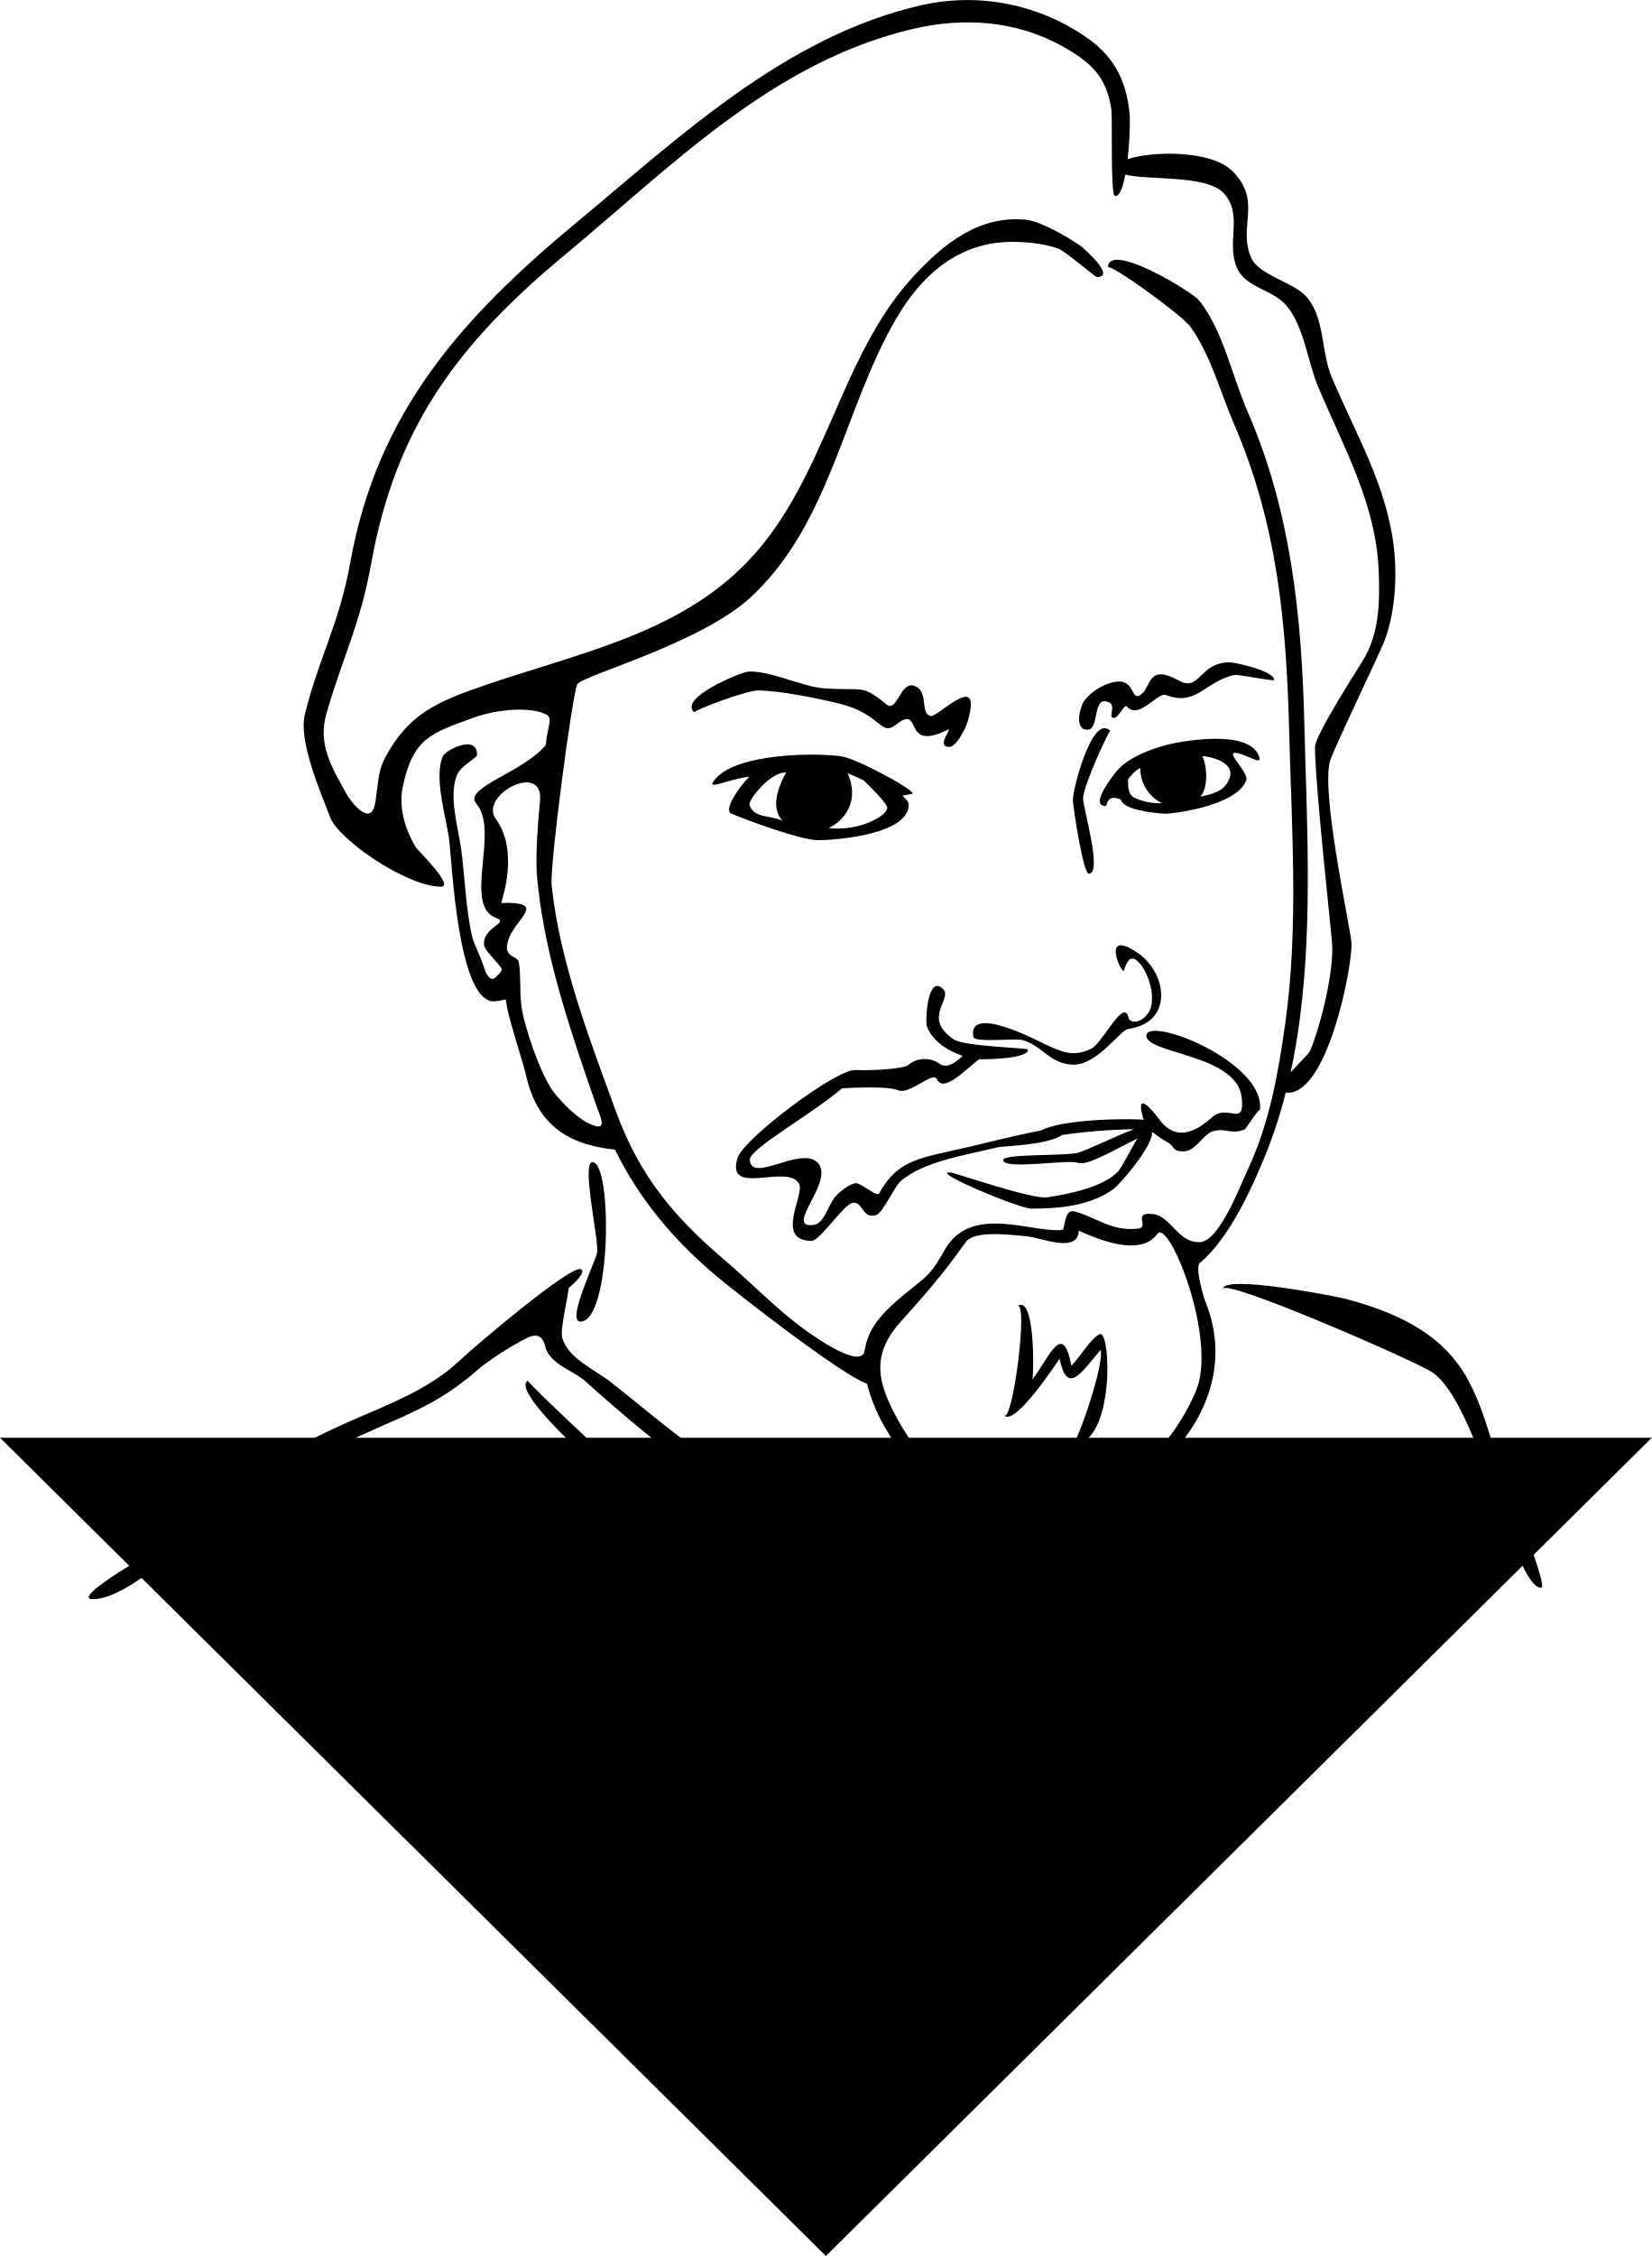
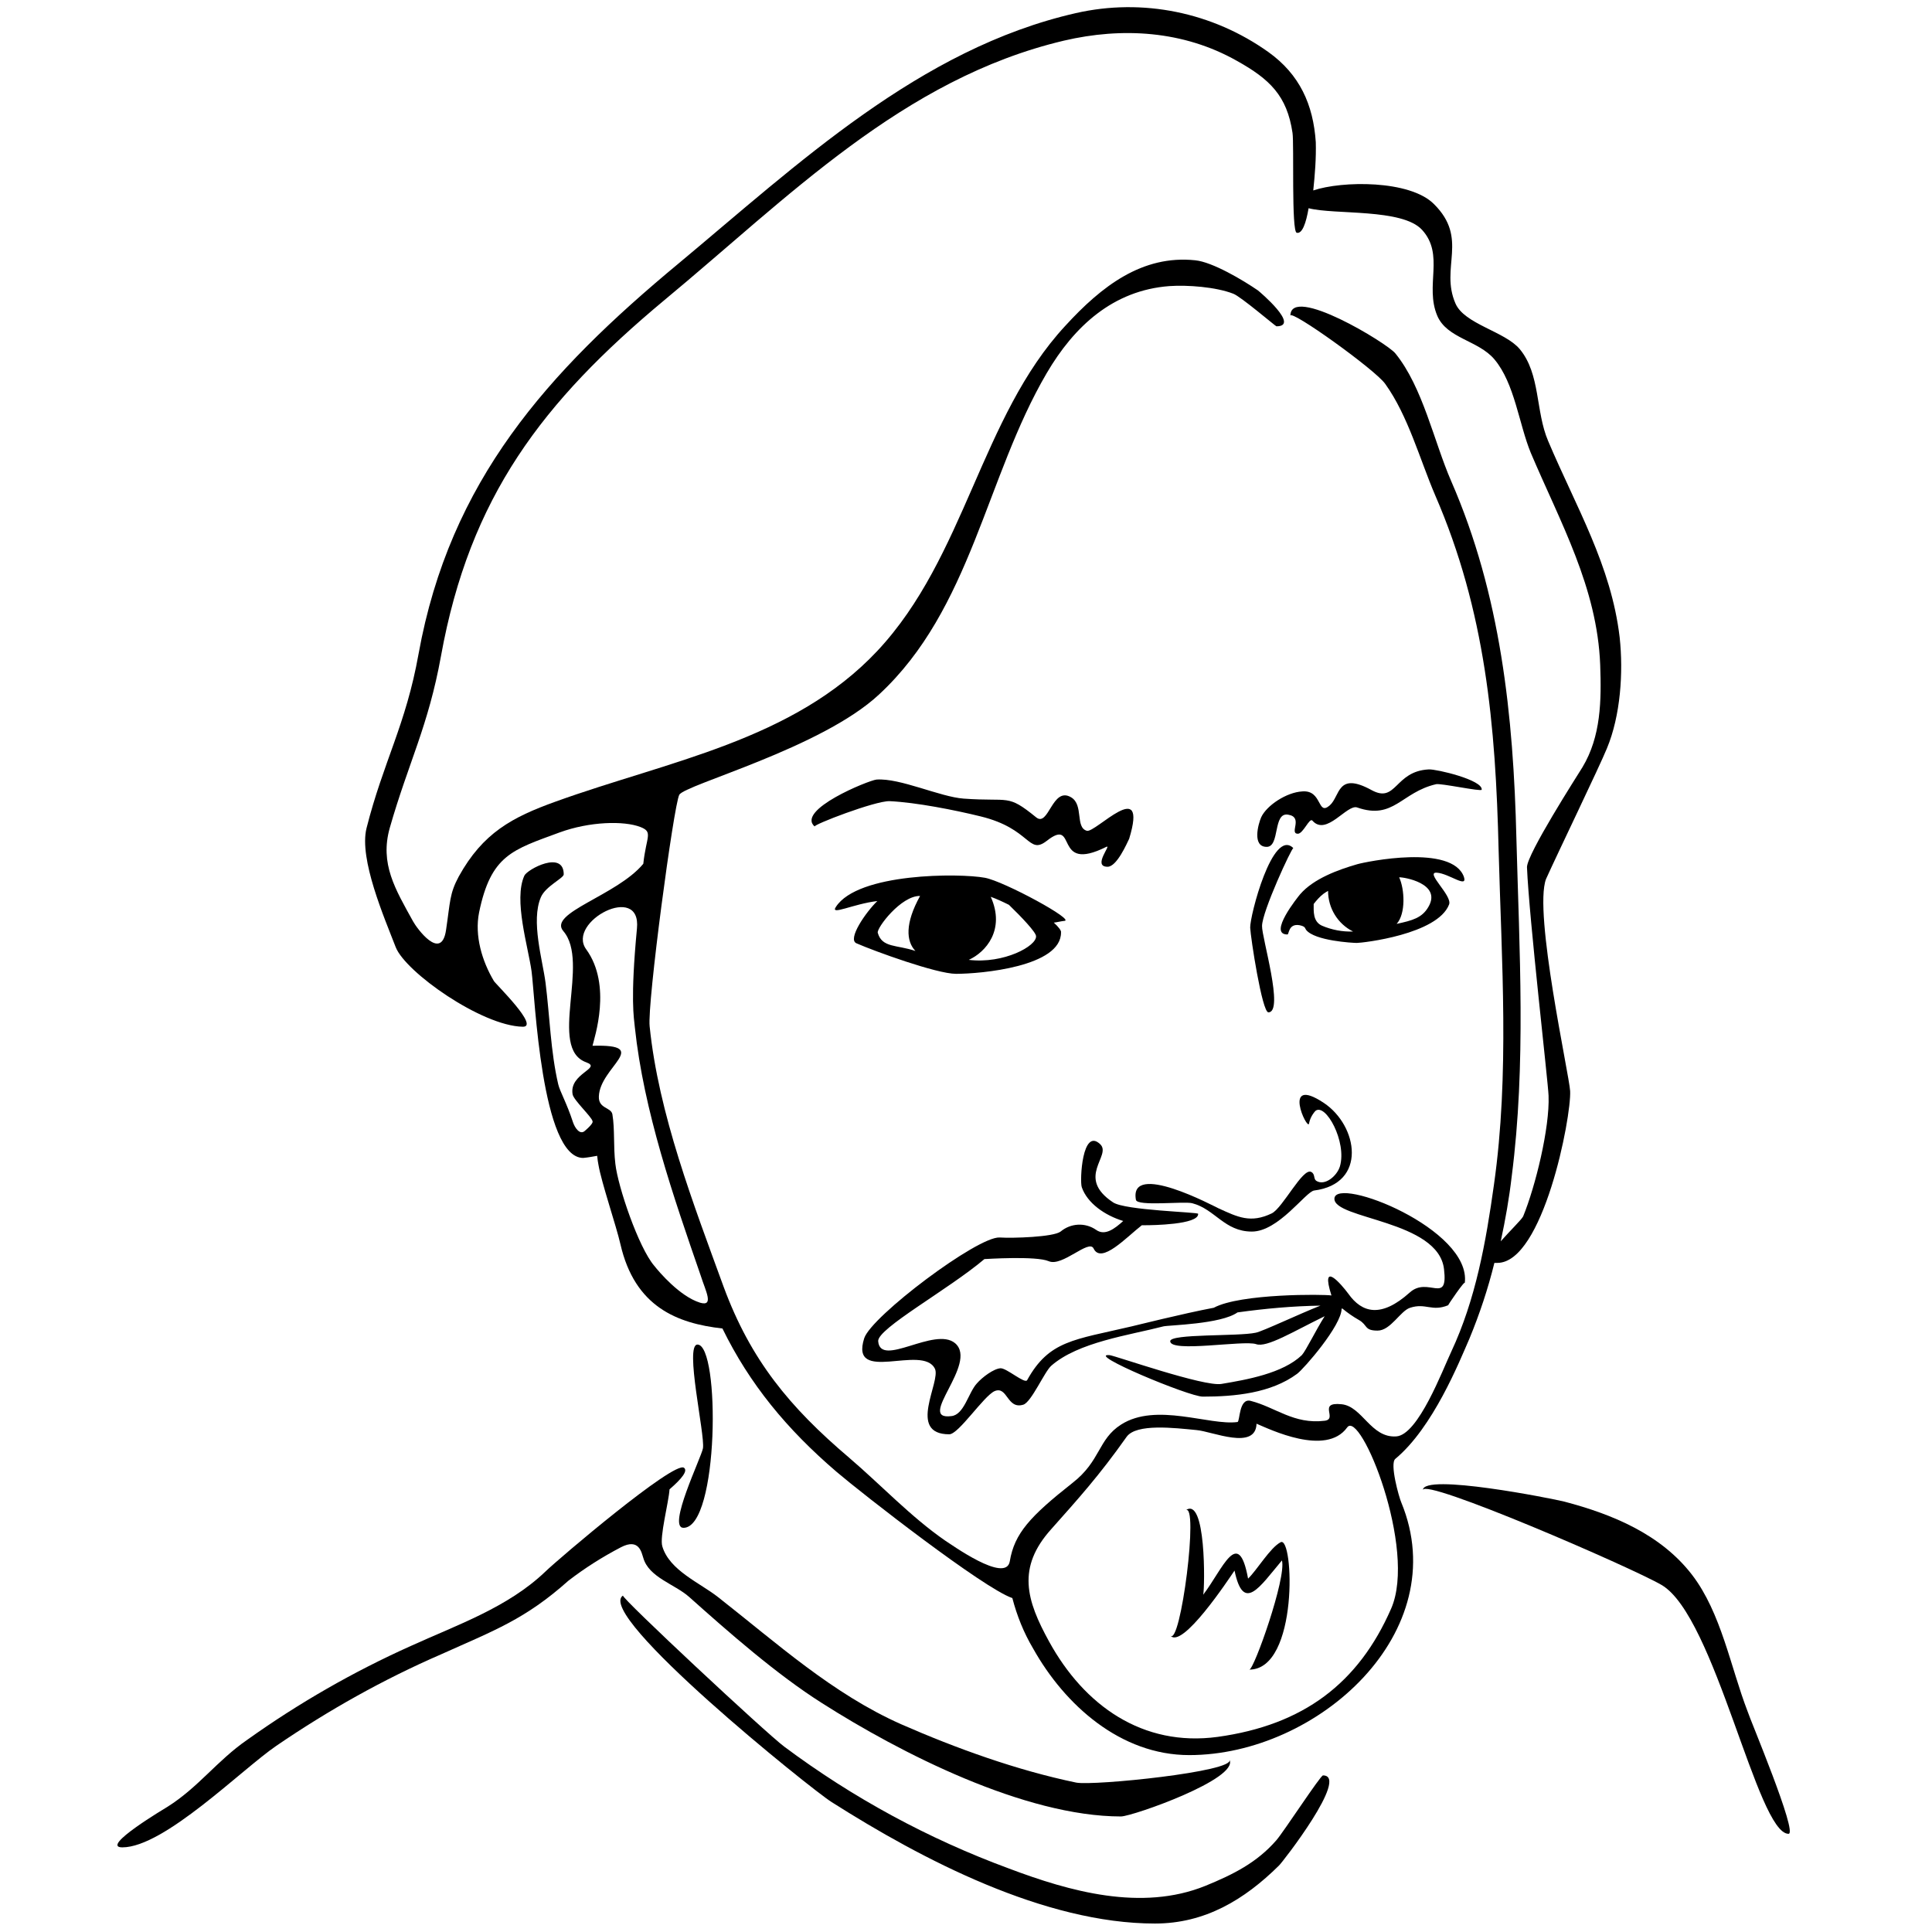
- <svg xmlns="http://www.w3.org/2000/svg" viewBox="0 0 456.5 623.37">
-   <polygon points="228.25 623.37 114.13 510.32 0 397.27 228.25 397.27 456.5 397.27 342.38 510.32 228.25 623.37" class="fill-white" />
-   <path d="M314.22,263.15c-10.31-6.83-4,6.67-3.56,5a6,6,0,0,1,1.49-3c2.46-2,7.64,7.4,5.88,13.32-.71,2.38-3.66,4.79-5.71,3.46-.72-.47-.23-1.58-1.22-2.1-2-1.06-6.86,8.67-9.48,9.93-5.07,2.44-8.1.9-12.82-1.22-.87-.39-21.54-11.48-19.8-2,.3,1.61,11.49.33,13.48.83,5.49,1.39,7.73,6.85,14.33,6.81,6.43,0,12.87-9.57,14.9-9.84C324.67,282.53,322.46,268.61,314.22,263.15Z" />
-   <path d="M300.89,241.43c-1.49,0-4.29-18-4.38-20.38-.1-2.71,5.36-24.08,10.34-19.1-.29-.29-7.55,15.28-7.53,18.74C299.33,223.27,304.81,241.43,300.89,241.43Z" />
-   <path d="M300.51,201.63c-3.58,0-2.06-5.54-1.37-7.07,1.28-2.83,6.06-6,9.81-6.23,4.84-.36,3.59,6,6.64,3.37,2.58-2.24,1.77-8.28,10.1-3.7,6,3.3,5.45-4.58,13.74-5,1.86-.1,13,2.54,12.66,4.88-.07.47-9.94-1.62-11-1.37-8.31,1.89-10.19,8.69-18.86,5.56-2.43-.88-7.46,7-10.82,3.12-.68-.79-2.25,3.23-3.59,3.18-2-.06,1.41-4-2.21-4.58S303.78,201.63,300.51,201.63Z" />
-   <path d="M262.3,206.38c-3.78,0,1.08-5.47-.31-4.77-13.06,6.53-6.69-7.37-14.35-1.39-4.46,3.48-3.79-2.92-15.88-5.85-6.22-1.51-15.43-3.35-21.86-3.61-3.48-.14-18.52,5.66-18,6.09-4.58-4,12.91-11.11,14.81-11.26,5.74-.45,15.22,4.2,20.9,4.6,11.16.79,10.38-1.27,17.41,4.46,3.09,2.52,3.86-7.57,8.39-4.8,3.06,1.87.95,7.23,3.73,8,2,.57,14.83-13.45,10.16,1.93C267,200.76,264.5,206.38,262.3,206.38Z" />
-   <path d="M382.24,178c3.29-7.84,3.94-18.24,3-26.6-2-17.33-10.51-31.29-17.19-47.15-3-7.12-1.83-16.07-6.84-22.08-3.52-4.22-13.28-6-15.45-11C342,62.58,349,55.66,340.56,47.24c-5.83-5.79-22.08-5.56-28.94-3.25a91.54,91.54,0,0,0,.63-11.59c-.59-9-3.84-16.29-11.36-21.62a57.63,57.63,0,0,0-46.26-9.34c-37.5,8.56-66.76,36.34-95.35,60.08-31.61,26.26-55,52.27-62.47,93.86-3.08,17.1-8.48,25.77-12.54,41.91-1.86,7.41,4.27,21.48,7,28.59,2.3,6,20.59,18.87,30.49,19.13,4.19.11-6.4-10.13-6.91-11-2.85-4.73-4.71-10.86-3.57-16.42,2.83-13.79,8-15,19.35-19.2,7.18-2.63,15.48-2.89,19.43-1.37,3.19,1.23,1.45,2.21.76,8.86-6.32,7.65-23,11.79-19.17,16.21,6.49,7.53-3.81,28.18,5.46,31.54,3.93,1.42-4.21,2.68-3.27,7.76.26,1.41,4.62,5.43,4.8,6.39,0,.14.37.42-1.78,2.36-1.26,1.13-2.42-.83-2.83-2.08-1.57-4.71-3.11-7.38-3.51-9.11-1.84-7.86-2-16.38-3.07-24.37-.76-5.51-3.58-14.89-1.11-20.53,1.16-2.64,5.51-4.56,5.51-5.48,0-5.88-8.71-1.22-9.41.3-2.66,5.76.9,17.1,1.68,23s2.33,44.83,12.36,44.83a25.07,25.07,0,0,0,3.32-.54c.13.92.25,1.7.33,2.16.74,4.22,4.31,14.67,5.33,19.14,3.44,15,13.58,19,24.5,20.21,6.55,13.27,15.49,24.24,27.42,34.41,6.17,5.26,35.31,27.92,42.23,30.27a47.26,47.26,0,0,0,5,12.12c7.62,13.63,21.08,25.64,37.54,25.64,30.9,0,63.74-29.54,50.9-60.65-.48-1.15-2.82-9.33-1.47-10.47,9-7.56,15.38-23.27,17.74-28.87a127.71,127.71,0,0,0,6-18.19,5.16,5.16,0,0,0,.68,0c11,0,17.8-35,17.51-41.31-.18-3.85-8.87-42.9-5.76-50.9C370.35,203.22,380.48,182.18,382.24,178ZM164.44,311.11c-4.92-1.49-9.86-7.47-11-8.8-3.78-4.38-8.71-19-9.35-24.45-.51-4.28-.09-8.21-.7-11.92-.29-1.76-3.36-1.37-3.28-4.22.21-7.12,12.86-12.59-1.57-12.23.44-1.79,4.8-14.52-1.5-23.18-4.8-6.6,13.28-16.13,12.2-5-1.67,17.19-.76,21.49-.53,23.67,2.14,20.16,9.22,40.65,15.83,59.76C165.74,308.23,167.82,312.13,164.44,311.11Zm166,73.45c-7.85,17.94-21,28-41.72,30.79-18,2.43-32-7.49-40.48-22.85-5.53-10-7.8-17.74.5-27.07,6.48-7.29,11.49-12.78,18.13-22.18,2.33-3.29,11.52-2.11,16.81-1.67,3.77.32,14.28,4.94,14.45-1.52,3.14,1.32,16.68,7.94,21.72.89C323,336.51,336.69,370.25,330.44,384.56Zm37.75-123.18c.26,7.77-3.11,21.73-6.1,28.94-.36.86-3.18,3.48-5.4,6,1.11-5.18,2-10.41,2.64-15.66,3.42-26.86,1.8-54.17,1.13-81.15-.74-29.5-3.75-58.51-15.69-85.82-4.16-9.52-6.83-22.55-13.37-30.68-1.95-2.42-25.21-16.56-25.21-9.06,0-1.67,20.4,13,22.82,16.36,5.48,7.58,8.31,18.21,12,26.78,12.05,27.82,14.52,55.33,15.28,85.3.68,26.72,2.64,53.74-1.08,80.32-1.94,13.8-4.34,27.53-10.25,40.2-2,4.24-7.91,20-13.23,20.3-6.12.4-8.1-7.19-13.07-7.74-5.94-.66-.86,3.58-4.05,4-7.46.94-11.77-3.25-17.75-4.75-2.81-.69-2.55,5-3.18,5.09-6.73.94-19.56-4.75-28,.59-5.6,3.54-4.88,8.7-11.71,14-10.2,8-13.92,12.07-15,18.77-.87,5.52-14.26-4.17-15.51-5-8.21-5.74-15.48-13.43-23.12-19.92-14.2-12.07-23.62-23.42-30.06-41-7.25-19.78-15.62-41.61-17.83-62.62-.57-5.44,5.75-53.15,7.1-55.57s34.19-11.23,48-24.1c22.12-20.55,25.59-52.14,40.25-77.12,6.61-11.26,16-19.94,29.5-20.93,4.39-.32,11.21.24,15.37,1.87,1.68.66,10.13,7.78,10.39,7.78,5.76,0-4.1-8.38-4.43-8.62-3.54-2.43-10.88-6.78-15.06-7.21-12.68-1.3-22.42,6.21-31.2,15.72-20.29,22-24,55.49-45.16,78.1C187,176.15,157,180.94,130,190.75c-10.45,3.79-17.44,7.51-23.24,18-2.28,4.13-2,6-3,12.76-1.1,7.79-7.13-.5-7.94-2-4.23-7.74-8.06-13.8-5.58-22.42,4.51-15.68,9.29-24.44,12.33-41.32,6.88-38.24,24.39-61.13,53.7-85.49C185.85,45.75,213.48,17.15,252.23,8c13.94-3.28,28.65-2.4,41.57,4.89,7.8,4.39,12,8.35,13.32,17.24.4,2.68-.31,23.74,1,24s2.22-2.36,2.86-5.89c6.27,1.63,22.51,0,27.21,5.14,5.52,6,.58,13.45,3.66,20.64,2.36,5.5,9.9,5.92,13.71,10.46,4.87,5.81,5.85,15.55,8.75,22.45,7.08,16.8,16,32.34,16.72,50.94.34,8.53.16,17.2-4.32,24.55-1.3,2.14-13.34,20.84-13.31,24C363.58,218.79,368.08,258.19,368.18,261.38Z" />
-   <path d="M296.38,399.21c1.15,0,8.9-22.1,7.8-26.22-5.42,6.39-9.23,12.68-11.36,2.43-1.29,1.94-12.71,19.18-15.43,15.56,2.42,3.24,7-32.57,3.67-30,5-3.8,4.71,18.41,4.24,20.23,4.71-6.1,8.39-16.58,10.79-3.83,2.14-2.06,5.24-7.46,7.79-8.72C307.07,367,308.26,399.21,296.38,399.21Z" />
-   <path d="M316.83,286.16c-.21,5,25,5.16,26.32,17,1,8.64-3.83,1.63-8.2,5.58-6.89,6.23-11.48,4.92-14.76.33-1.7-2.38-6.8-8.28-4.11.36-1.73-.35-21.87-.51-28.3,2.92-7.57,1.46-18.83,4.28-19.71,4.49-13.87,3.22-19.81,3.37-25.13,12.95-.54,1-5-2.9-6.36-2.85-1.61.06-4.37,2.18-5.69,3.67-2,2.23-3,7.48-6.05,7.86-8.61,1.07,6.53-12.59.87-17.44-4.84-4.15-18,6-18.5-.53-.23-3,16.89-12.42,25.5-19.77.19,0,12.38-.84,15.45.51,3.22,1.42,9.66-5.43,10.81-3,1.83,3.84,7.89-2.71,11.6-5.55h0s0,0,.05,0c.31,0,.62,0,.92,0h.07c1.1,0,12.73-.11,12.48-2.7,0-.43-17.57-.83-20.43-2.76-9-6-.28-11.2-3-13.93-4.33-4.32-5,8.78-4.5,10.27,1.35,3.9,5.62,6.78,9.92,8.18-2,1.85-4.38,3.68-6.51,2.13a7.06,7.06,0,0,0-8.54.37c-1.72,1.29-11.44,1.59-14.68,1.42-5.24-.27-30.77,18.9-32.48,24.21-3.59,11.15,14,1.36,17,7.28,1.51,3-6.82,15.71,3.45,15.71,2.19,0,8.24-9.19,10.87-10.33,3.17-1.37,2.93,4.45,6.91,3.22,1.89-.58,5.13-7.9,6.72-9.31,6.47-5.71,18.74-7.34,26.92-9.45,1.21-.31,13.83-.54,17.76-3.39a159.14,159.14,0,0,1,19.9-1.59c-5.21,2-13.89,6.16-15.55,6.53-4.17.93-20.58.21-20.58,2,0,2.81,17.7-.26,20.62.75,2.57.89,8.91-3,16.46-6.7-2.1,3.35-4.43,8.26-5.54,9.31-4.57,4.34-13.2,5.91-19.31,6.93-4.16.69-25.35-6.74-26.84-6.87-6-.52,19,10,22.41,10,7.67,0,16.33-.78,22.7-5.45,1.67-1.23,10.68-11.55,10.65-15.61l.25,0a23,23,0,0,0,4,2.7c2.12,1.27,1.18,2.54,4.48,2.54,3.13,0,5.5-4.73,7.87-5.49,3.78-1.22,5.15,1.06,9.18-.66-.19.08,4.17-6.27,4-5.24C349.86,293.39,317.06,280.61,316.83,286.16Z" />
-   <path d="M227.44,232h0Z" />
-   <path d="M228.51,232.11Z" />
-   <path d="M228.05,232h0Z" />
-   <path d="M226,232h0Z" />
-   <path d="M226.27,232h0Z" />
-   <path d="M249.41,219.84c.34,0,2.09-.42,2.42-.42,3.12,0-14.46-9.57-19-10.37-6-1.07-30.45-1.27-35.74,7-1.39,2.17,4.05-.67,10-1.45-2.7,2.69-7.27,9.2-5,10.19,4.15,1.81,19.25,7.36,23.85,7.36,6,0,25.31-1.76,25.2-9.92C251.21,221.77,250.51,220.9,249.41,219.84Zm-32.13-6.4c-3.67,6.56-3.34,10.83-1.08,13.26-4.47-1.57-8-.76-9.07-4.37C206.79,221.18,212.68,213.31,217.29,213.44ZM229,228.8c4.05-1.85,8.81-7.25,5.24-15.12,1.46.54,2.94,1.21,4.41,1.92,3.1,2.92,6.52,6.63,6.55,7.51C245.3,225.46,237.4,229.79,229,228.8Z" />
-   <path d="M322.29,205.85c-4.57,1.29-10.47,3.42-13.71,7.25-.51.6-7.8,9.62-3,9.62.39,0,.2-2.66,2.89-2.21,1.53.26,1.35.75,1.66,1.15,2.05,2.62,11.15,3.19,12.18,3.19,1.32,0,19.41-2,22.12-9.24.79-2.12-5.85-7.84-2.93-7.59s7.46,3.83,6.47,1C345.09,200.88,324.45,205.24,322.29,205.85Zm-10.53,9.46a16,16,0,0,1,2.3-2.45c.34-.24.71-.46,1.07-.67a10.75,10.75,0,0,0,6,9.74,16.2,16.2,0,0,1-7.5-1.45C311.56,219.52,311.78,217.1,311.76,215.31Zm27.59.73c-1.52,2.62-3.83,3.28-7.63,4.09,2.25-2.42,1.91-8.35.57-11.22C333.3,208.9,342.67,210.33,339.35,216Z" />
-   <path d="M160.4,365.18c-4,0,4.31-16.88,4.64-19.14.49-3.36-4.43-24.91-1.31-24.91C169.31,321.13,169,365.18,160.4,365.18Z" />
-   <path d="M291.61,420.91c1.44,2.88-32.65,6.34-36.82,5.48-14.22-2.92-28.91-8.21-42.12-14-16.45-7.27-29.82-19.42-43.87-30.5-4.4-3.47-11.71-6.43-13.41-12.2-.67-2.28,1.49-10.6,1.75-13.75,2.9-2.52,4.52-4.51,3.47-5.21-2.47-1.65-29.95,21.72-33.35,25-8.93,8.53-21,12.71-32.27,17.75A233.82,233.82,0,0,0,55.68,416c-7.2,5-11.71,11.34-19.08,16.11-.29.19-16.46,9.78-10.92,9.78,10.09,0,28.68-18.68,37-24.39a239.19,239.19,0,0,1,39.56-22c12.94-5.75,20.18-8.47,30.58-17.69a85.87,85.87,0,0,1,12.59-8c4.49-2.33,5,1.41,5.36,2.51,1.34,4.67,7.56,6.29,11,9.35,9.59,8.55,21.15,18.68,31.94,25.55,18.85,12,48.65,27.22,71.87,27.22C268.46,434.45,293.87,425.44,291.61,420.91Z" />
-   <path d="M273.68,460.24c-26.52,0-55.88-15.33-77.66-29.22-4.85-3.09-57-45-50.15-49.56-.57.38,34.51,33.16,38.7,36.31a214.08,214.08,0,0,0,53.94,29.31c14.55,5.44,31.85,10.36,47.16,4.13,6.71-2.73,12.37-5.59,17.11-11,1.85-2.1,10.59-15.53,11.21-15.53,6.48,0-9.85,21-10.55,21.69C295.14,454.5,285.69,460.24,273.68,460.24Z" />
-   <path d="M425.89,438.73c-7.52,0-17.54-52.28-30.51-59.81C388.27,374.79,338,353,338,356.19c0-4.12,31.14,2,33.93,2.72,11.57,3.09,23.22,7.79,30.68,17.56,7,9.13,9.25,22.12,13.28,32.7C416.55,410.89,428.17,438.73,425.89,438.73Z" />
+ <svg xmlns="http://www.w3.org/2000/svg" viewBox="0 0 456.5 456.5">
+   <path d="M312.8 260.6c-10.1-6.7-3.9 6.6-3.5 4.9.2-1.1.7-2.1 1.5-3 2.4-2 7.5 7.3 5.8 13.1-.7 2.3-3.6 4.7-5.6 3.4-.7-.5-.2-1.6-1.2-2.1-2-1-6.7 8.5-9.3 9.8-5 2.4-8 .9-12.6-1.2-.9-.4-21.2-11.3-19.5-2 .3 1.6 11.3.3 13.3.8 5.4 1.4 7.6 6.7 14.1 6.7 6.3 0 12.7-9.4 14.7-9.7 12.6-1.6 10.4-15.3 2.3-20.7zM299.7 239.2c-1.5 0-4.2-17.7-4.3-20-.1-2.7 5.3-23.7 10.2-18.8-.3-.3-7.4 15-7.4 18.4-.1 2.6 5.3 20.4 1.5 20.4z" />
+   <path d="M299.3 200.1c-3.5 0-2-5.4-1.3-7 1.3-2.8 6-5.9 9.7-6.1 4.8-.4 3.5 5.9 6.5 3.3 2.5-2.2 1.7-8.1 9.9-3.6 5.9 3.2 5.4-4.5 13.5-4.9 1.8-.1 12.8 2.5 12.5 4.8-.1.5-9.8-1.6-10.8-1.3-8.2 1.9-10 8.5-18.6 5.5-2.4-.9-7.3 6.9-10.6 3.1-.7-.8-2.2 3.2-3.5 3.1-2-.1 1.4-3.9-2.2-4.5-3.7-.7-1.9 7.6-5.1 7.6zM261.7 204.8c-3.7 0 1.1-5.4-.3-4.7-12.8 6.4-6.6-7.3-14.1-1.4-4.4 3.4-3.7-2.9-15.6-5.8-6.1-1.5-15.2-3.3-21.5-3.6-3.4-.1-18.2 5.6-17.7 6-4.5-3.9 12.7-10.9 14.6-11.1 5.6-.4 15 4.1 20.6 4.5 11 .8 10.2-1.2 17.1 4.4 3 2.5 3.8-7.4 8.3-4.7 3 1.8.9 7.1 3.7 7.9 2 .6 14.6-13.2 10 1.9-.5 1-2.9 6.6-5.1 6.6z" />
+   <path d="M379.7 176.8c3.2-7.7 3.9-17.9 3-26.2-2-17-10.3-30.8-16.9-46.4-3-7-1.8-15.8-6.7-21.7-3.5-4.2-13.1-5.9-15.2-10.8-3.7-8.5 3.2-15.3-5.1-23.5-5.7-5.7-21.7-5.5-28.5-3.2.4-3.8.7-7.6.6-11.4-.6-8.9-3.8-16-11.2-21.3C286.5 2.9 270-.5 254.2 3.1c-36.9 8.4-65.7 35.7-93.8 59.1-31.1 25.8-54.1 51.4-61.5 92.3-3 16.8-8.3 25.4-12.3 41.2-1.8 7.3 4.2 21.1 6.9 28.1 2.3 5.9 20.3 18.6 30 18.8 4.1.1-6.3-10-6.8-10.8-2.8-4.7-4.6-10.7-3.5-16.2 2.8-13.6 7.9-14.8 19-18.9 7.1-2.6 15.2-2.8 19.1-1.3 3.1 1.2 1.4 2.2.7 8.7-6.2 7.5-22.6 11.6-18.9 15.9 6.4 7.4-3.7 27.7 5.4 31 3.9 1.4-4.1 2.6-3.2 7.6.3 1.4 4.5 5.3 4.7 6.3 0 .1.4.4-1.8 2.3-1.2 1.1-2.4-.8-2.8-2-1.5-4.6-3.1-7.3-3.5-9-1.8-7.7-2-16.1-3-24-.7-5.4-3.5-14.6-1.1-20.2 1.1-2.6 5.4-4.5 5.4-5.4 0-5.8-8.6-1.2-9.3.3-2.6 5.7.9 16.8 1.7 22.6.8 5.8 2.3 44.1 12.2 44.1 1.1-.1 2.2-.3 3.3-.5.1.9.2 1.7.3 2.1.7 4.2 4.2 14.4 5.2 18.8 3.4 14.8 13.4 18.7 24.1 19.9 6.4 13.1 15.2 23.8 27 33.9 6.1 5.2 34.7 27.5 41.5 29.8 1.1 4.2 2.7 8.2 4.9 11.9 7.5 13.4 20.7 25.2 36.9 25.2 30.4 0 62.7-29.1 50.1-59.7-.5-1.1-2.8-9.2-1.4-10.3 8.9-7.4 15.1-22.9 17.5-28.4 2.4-5.8 4.4-11.8 5.9-17.9h.7c10.8 0 17.5-34.4 17.2-40.6-.2-3.8-8.7-42.2-5.7-50.1 2.7-6 12.7-26.7 14.4-30.9zm-214.3 131c-4.8-1.5-9.7-7.3-10.8-8.7-3.7-4.3-8.6-18.7-9.2-24.1-.5-4.2-.1-8.1-.7-11.7-.3-1.7-3.3-1.3-3.2-4.2.2-7 12.7-12.4-1.5-12 .4-1.8 4.7-14.3-1.5-22.8-4.7-6.5 13.1-15.9 12-4.9-1.6 16.9-.7 21.1-.5 23.3 2.1 19.8 9.1 40 15.6 58.8 1.1 3.5 3.2 7.3-.2 6.3zm163.3 72.3c-7.7 17.6-20.7 27.5-41 30.3-17.7 2.4-31.5-7.4-39.8-22.5-5.4-9.8-7.7-17.5.5-26.6 6.4-7.2 11.3-12.6 17.8-21.8 2.3-3.2 11.3-2.1 16.5-1.6 3.7.3 14 4.9 14.2-1.5 3.1 1.3 16.4 7.8 21.4.9 3.1-4.5 16.6 28.7 10.4 42.8zm37.2-121.2c.3 7.6-3.1 21.4-6 28.5-.4.8-3.1 3.4-5.3 5.9 1.1-5.1 2-10.2 2.6-15.4 3.4-26.4 1.8-53.3 1.1-79.8-.7-29-3.7-57.6-15.4-84.4-4.1-9.4-6.7-22.2-13.2-30.2-1.9-2.4-24.8-16.3-24.8-8.9 0-1.6 20.1 12.8 22.4 16.1 5.4 7.5 8.2 17.9 11.8 26.3 11.9 27.4 14.3 54.4 15 83.9.7 26.3 2.6 52.9-1.1 79-1.9 13.6-4.3 27.1-10.1 39.5-2 4.2-7.8 19.7-13 20-6 .4-8-7.1-12.9-7.6-5.8-.6-.8 3.5-4 3.9-7.3.9-11.6-3.2-17.5-4.7-2.8-.7-2.5 4.9-3.1 5-6.6.9-19.2-4.7-27.5.6-5.5 3.5-4.8 8.6-11.5 13.8-10 7.9-13.7 11.9-14.8 18.5-.9 5.4-14-4.1-15.3-4.9-8.1-5.6-15.2-13.2-22.7-19.6-14-11.9-23.2-23-29.6-40.3-7.1-19.5-15.4-40.9-17.5-61.6-.6-5.4 5.7-52.3 7-54.7 1.3-2.4 33.6-11 47.2-23.7 21.8-20.2 25.2-51.3 39.6-75.9 6.5-11.1 15.7-19.6 29-20.6 4.3-.3 11 .2 15.1 1.8 1.7.6 10 7.7 10.2 7.7 5.7 0-4-8.2-4.4-8.5-3.5-2.4-10.7-6.7-14.8-7.1-12.5-1.3-22.1 6.1-30.7 15.5-20 21.6-23.6 54.6-44.4 76.8-19.9 21.2-49.4 26-76 35.6-10.3 3.7-17.2 7.4-22.9 17.7-2.2 4.1-2 5.9-3 12.6-1.1 7.7-7-.5-7.8-2-4.2-7.6-7.9-13.6-5.5-22.1 4.4-15.4 9.1-24 12.1-40.6 6.8-37.6 24-60.1 52.8-84.1 29.1-24.1 56.3-52.3 94.4-61.3 13.7-3.2 28.2-2.4 40.9 4.8 7.7 4.3 11.8 8.2 13.1 17 .4 2.6-.3 23.4 1 23.6 1.3.3 2.2-2.3 2.8-5.8 6.2 1.6 22.1 0 26.8 5.1 5.4 5.9.6 13.2 3.6 20.3 2.3 5.4 9.7 5.8 13.5 10.3 4.8 5.7 5.8 15.3 8.6 22.1 7 16.5 15.7 31.8 16.4 50.1.3 8.4.2 16.9-4.2 24.2-1.3 2.1-13.1 20.5-13.1 23.6.5 12.1 5 50.8 5.1 54z" />
+   <path d="M295.2 394.5c1.1 0 8.8-21.7 7.7-25.8-5.3 6.3-9.1 12.5-11.2 2.4-1.3 1.9-12.5 18.9-15.2 15.3 2.4 3.2 6.9-32 3.6-29.5 4.9-3.7 4.6 18.1 4.2 19.9 4.6-6 8.3-16.3 10.6-3.8 2.1-2 5.2-7.3 7.7-8.6 3.1-1.6 4.3 30.1-7.4 30.1zM315.3 283.2c-.2 4.9 24.6 5.1 25.9 16.7 1 8.5-3.8 1.6-8.1 5.5-6.8 6.1-11.3 4.8-14.5.3-1.7-2.3-6.7-8.1-4 .4-1.7-.3-21.5-.5-27.8 2.9-7.4 1.4-18.5 4.2-19.4 4.4-13.6 3.2-19.5 3.3-24.7 12.7-.5 1-4.9-2.9-6.3-2.8-1.6.1-4.3 2.1-5.6 3.6-2 2.2-3 7.4-6 7.7-8.5 1.1 6.4-12.4.9-17.2-4.8-4.1-17.7 5.9-18.2-.5-.2-3 16.6-12.2 25.1-19.4.2 0 12.2-.8 15.2.5 3.2 1.4 9.5-5.3 10.6-3 1.8 3.8 7.8-2.7 11.4-5.5h1c1.1 0 12.5-.1 12.3-2.7 0-.4-17.3-.8-20.1-2.7-8.9-5.9-.3-11-3-13.7-4.3-4.2-4.9 8.6-4.4 10.1 1.3 3.8 5.5 6.7 9.8 8-2 1.8-4.3 3.6-6.4 2.1-2.6-1.8-6-1.6-8.4.4-1.7 1.3-11.3 1.6-14.4 1.4-5.2-.3-30.3 18.6-32 23.8-3.5 11 13.8 1.3 16.7 7.2 1.5 3-6.7 15.5 3.4 15.5 2.2 0 8.1-9 10.7-10.2 3.1-1.3 2.9 4.4 6.8 3.2 1.9-.6 5-7.8 6.6-9.2 6.4-5.6 18.4-7.2 26.5-9.3 1.2-.3 13.6-.5 17.5-3.3 6.5-.9 13-1.5 19.6-1.6-5.1 2-13.7 6.1-15.3 6.4-4.1.9-20.2.2-20.2 2 0 2.8 17.4-.3 20.3.7 2.5.9 8.8-3 16.2-6.6-2.1 3.3-4.4 8.1-5.4 9.2-4.5 4.3-13 5.8-19 6.8-4.1.7-24.9-6.6-26.4-6.8-5.9-.5 18.7 9.8 22 9.8 7.5 0 16.1-.8 22.3-5.4 1.6-1.2 10.5-11.4 10.5-15.4h.2c1.2 1 2.5 1.9 3.9 2.7 2.1 1.2 1.2 2.5 4.4 2.5 3.1 0 5.4-4.7 7.7-5.4 3.7-1.2 5.1 1 9-.6-.2.1 4.1-6.2 3.9-5.2 1.7-12.8-30.5-25.4-30.8-20zM227.4 230zM228 230zM226 230zM226.3 230zM249 218c.3 0 2.1-.4 2.4-.4 3.1 0-14.2-9.4-18.7-10.2-5.9-1.1-30-1.2-35.2 6.9-1.4 2.1 4-.7 9.8-1.4-2.7 2.6-7.2 9.1-4.9 10 4.1 1.8 18.9 7.2 23.5 7.2 5.9 0 24.9-1.7 24.8-9.8.1-.4-.6-1.3-1.7-2.3zm-31.6-6.3c-3.6 6.5-3.3 10.7-1.1 13-4.4-1.5-7.9-.7-8.9-4.3-.3-1.1 5.5-8.8 10-8.7zm11.5 15.1c4-1.8 8.7-7.1 5.2-14.9 1.4.5 2.9 1.2 4.3 1.9 3 2.9 6.4 6.5 6.4 7.4.2 2.3-7.6 6.6-15.9 5.6zM320.7 204.2c-4.5 1.3-10.3 3.4-13.5 7.1-.5.6-7.7 9.5-3 9.5.4 0 .2-2.6 2.8-2.2 1.5.3 1.3.7 1.6 1.1 2 2.6 11 3.1 12 3.1 1.3 0 19.1-2 21.8-9.1.8-2.1-5.8-7.7-2.9-7.5s7.3 3.8 6.4 1c-2.8-7.8-23.1-3.6-25.2-3zm-10.3 9.4c.7-.9 1.4-1.7 2.3-2.4.3-.2.7-.5 1.1-.7 0 4.1 2.3 7.8 5.9 9.6-2.5.1-5.1-.4-7.4-1.4-2.1-1-1.9-3.4-1.9-5.1zm27.1.7c-1.5 2.6-3.8 3.2-7.5 4 2.2-2.4 1.9-8.2.6-11 .9-.1 10.2 1.4 6.9 7zM161.5 361c-3.9 0 4.2-16.6 4.6-18.8.5-3.3-4.4-24.5-1.3-24.5 5.4 0 5.1 43.3-3.3 43.3z" />
+   <path d="M290.5 415.8c1.4 2.8-32.1 6.2-36.2 5.4-14-2.9-28.4-8.1-41.4-13.8-16.2-7.2-29.3-19.1-43.2-30-4.3-3.4-11.5-6.3-13.2-12-.7-2.2 1.5-10.4 1.7-13.5 2.9-2.5 4.4-4.4 3.4-5.1-2.4-1.6-29.5 21.4-32.8 24.6-8.8 8.4-20.7 12.5-31.7 17.5-13.6 6.1-26.5 13.5-38.7 22.2-7.1 4.9-11.5 11.2-18.8 15.8-.3.2-16.2 9.6-10.7 9.6 9.9 0 28.2-18.4 36.4-24 12.3-8.4 25.3-15.7 38.9-21.6 12.7-5.7 19.9-8.3 30.1-17.4 3.9-3 8-5.6 12.4-7.9 4.4-2.3 4.9 1.4 5.3 2.5 1.3 4.6 7.4 6.2 10.8 9.2 9.4 8.4 20.8 18.4 31.4 25.1 18.5 11.8 47.9 26.8 70.7 26.8 2.9-.1 27.9-8.9 25.6-13.4z" />
+   <path d="M272.9 454.5c-26.1 0-55-15.1-76.4-28.7-4.8-3-56.1-44.3-49.3-48.8-.6.4 33.9 32.6 38.1 35.7 16.2 12.1 34.1 21.8 53.1 28.8 14.3 5.4 31.3 10.2 46.4 4.1 6.6-2.7 12.2-5.5 16.8-10.8 1.8-2.1 10.4-15.3 11-15.3 6.4 0-9.7 20.7-10.4 21.3-8.2 8.1-17.5 13.7-29.3 13.7zM422.6 433.3c-7.4 0-17.3-51.4-30-58.8-7-4.1-56.4-25.5-56.4-22.4 0-4.1 30.6 2 33.4 2.7 11.4 3 22.8 7.7 30.2 17.3 6.9 9 9.1 21.8 13.1 32.2.5 1.7 12 29 9.7 29z" />
</svg>
